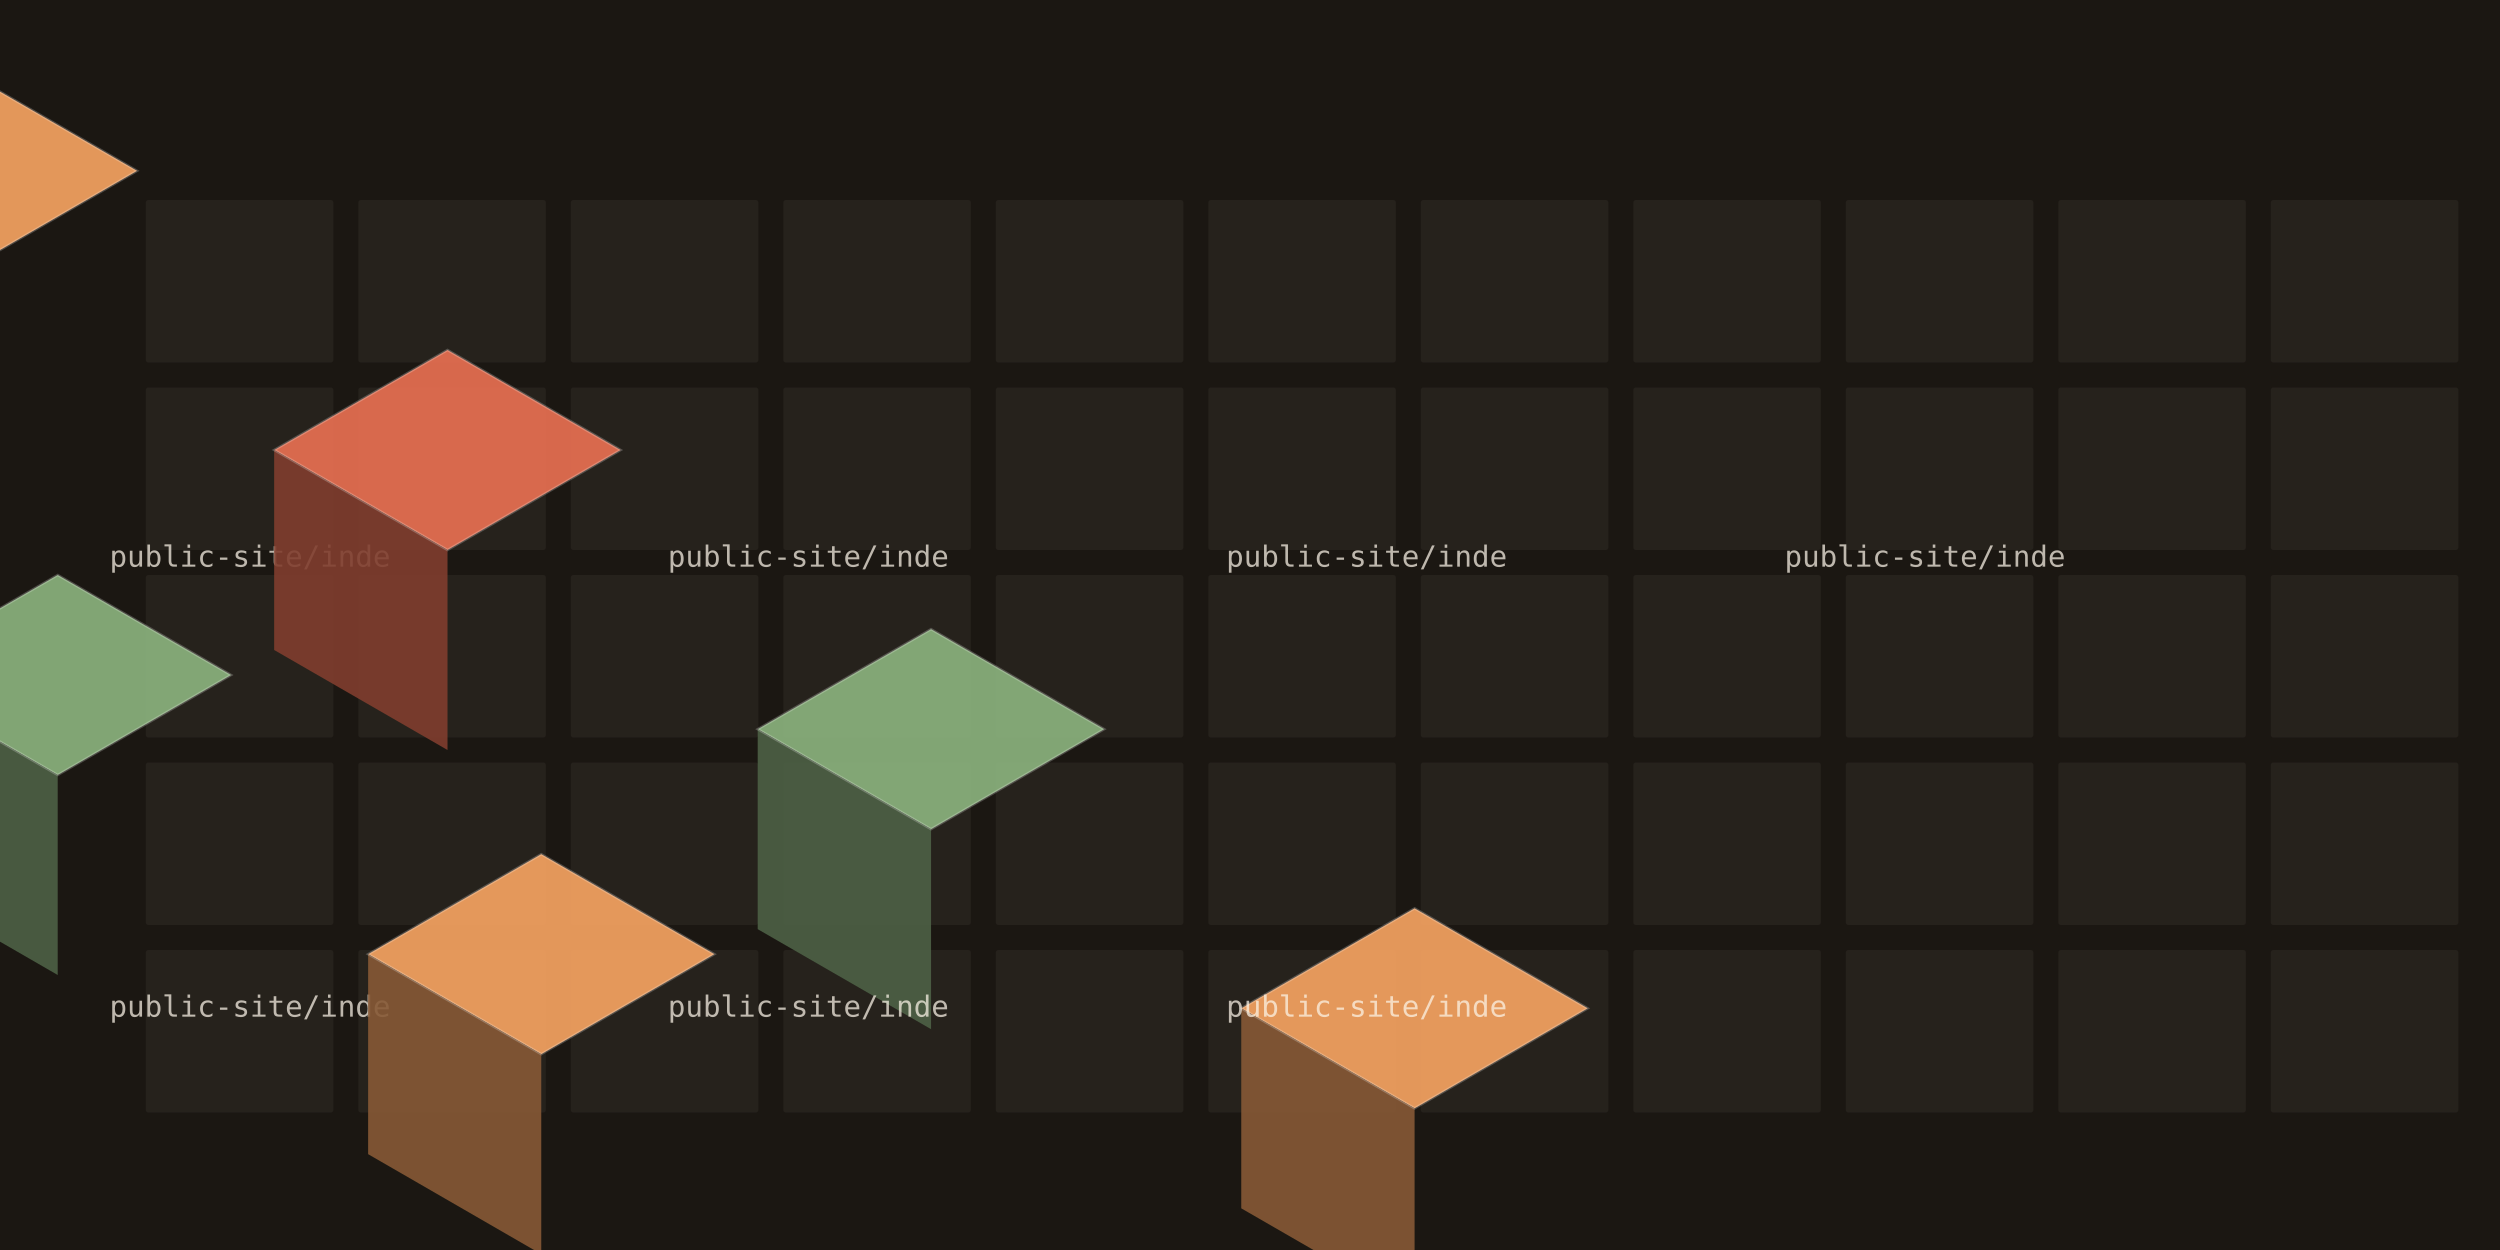
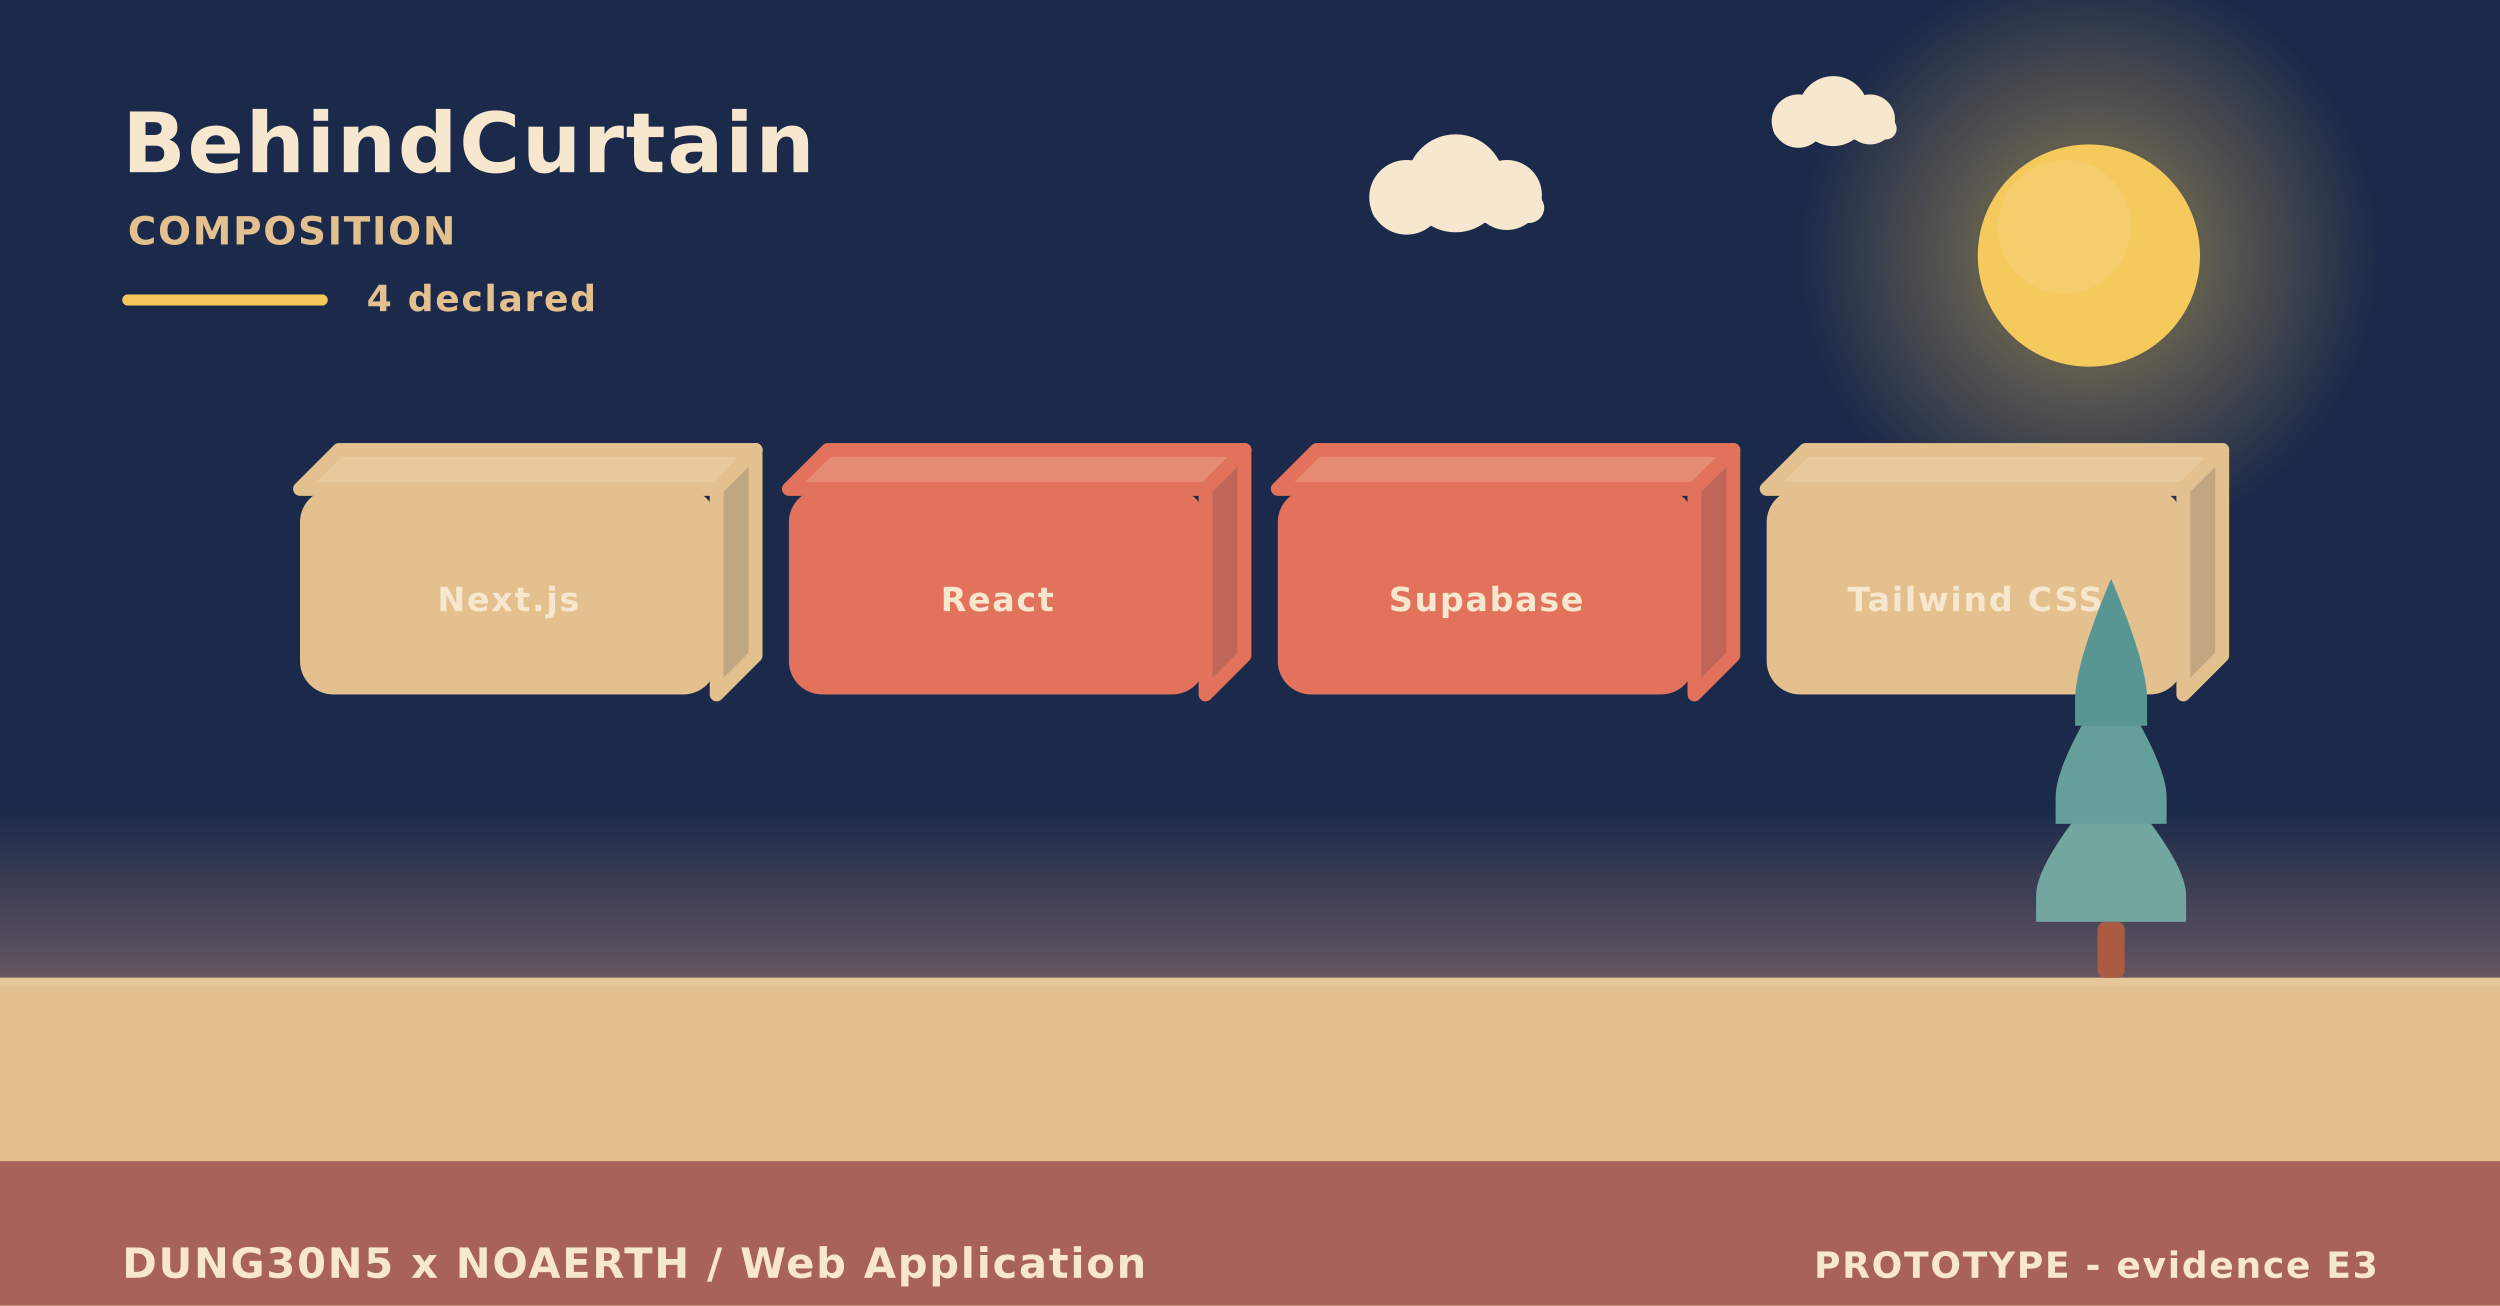
- <svg xmlns="http://www.w3.org/2000/svg" viewBox="0 0 1200 600" width="1200" height="600" role="img" aria-label="BehindCurtain component map">
-   <rect width="1200" height="600" fill="#1b1712" />
-   <defs>
-     <linearGradient id="gc" x1="0" y1="0" x2="1" y2="1">
-       <stop offset="0%" stop-color="#f4a261" />
-       <stop offset="100%" stop-color="#e76f51" />
-     </linearGradient>
-   </defs>
-   <rect x="70.00" y="96.00" width="90.00" height="78.00" rx="1.20" fill="#fdf6e9" opacity="0.05" />
-   <rect x="172.00" y="96.00" width="90.00" height="78.00" rx="1.20" fill="#fdf6e9" opacity="0.05" />
-   <rect x="274.00" y="96.00" width="90.00" height="78.00" rx="1.20" fill="#fdf6e9" opacity="0.05" />
-   <rect x="376.00" y="96.00" width="90.00" height="78.00" rx="1.20" fill="#fdf6e9" opacity="0.05" />
-   <rect x="478.00" y="96.00" width="90.00" height="78.00" rx="1.20" fill="#fdf6e9" opacity="0.05" />
-   <rect x="580.00" y="96.00" width="90.00" height="78.00" rx="1.20" fill="#fdf6e9" opacity="0.05" />
-   <rect x="682.00" y="96.00" width="90.00" height="78.00" rx="1.20" fill="#fdf6e9" opacity="0.05" />
-   <rect x="784.00" y="96.00" width="90.00" height="78.00" rx="1.20" fill="#fdf6e9" opacity="0.05" />
-   <rect x="886.00" y="96.00" width="90.00" height="78.00" rx="1.20" fill="#fdf6e9" opacity="0.05" />
-   <rect x="988.00" y="96.00" width="90.00" height="78.00" rx="1.20" fill="#fdf6e9" opacity="0.05" />
-   <rect x="1090.00" y="96.00" width="90.00" height="78.00" rx="1.20" fill="#fdf6e9" opacity="0.05" />
-   <rect x="70.00" y="186.00" width="90.00" height="78.00" rx="1.20" fill="#fdf6e9" opacity="0.05" />
-   <rect x="172.00" y="186.00" width="90.00" height="78.00" rx="1.20" fill="#fdf6e9" opacity="0.05" />
-   <rect x="274.00" y="186.00" width="90.00" height="78.00" rx="1.20" fill="#fdf6e9" opacity="0.05" />
-   <rect x="376.00" y="186.00" width="90.00" height="78.00" rx="1.20" fill="#fdf6e9" opacity="0.05" />
-   <rect x="478.00" y="186.00" width="90.00" height="78.00" rx="1.20" fill="#fdf6e9" opacity="0.05" />
-   <rect x="580.00" y="186.00" width="90.00" height="78.00" rx="1.20" fill="#fdf6e9" opacity="0.05" />
-   <rect x="682.00" y="186.00" width="90.00" height="78.00" rx="1.20" fill="#fdf6e9" opacity="0.05" />
-   <rect x="784.00" y="186.00" width="90.00" height="78.00" rx="1.20" fill="#fdf6e9" opacity="0.05" />
-   <rect x="886.00" y="186.00" width="90.00" height="78.00" rx="1.20" fill="#fdf6e9" opacity="0.05" />
-   <rect x="988.00" y="186.00" width="90.00" height="78.00" rx="1.20" fill="#fdf6e9" opacity="0.05" />
-   <rect x="1090.00" y="186.00" width="90.00" height="78.00" rx="1.20" fill="#fdf6e9" opacity="0.05" />
-   <rect x="70.00" y="276.00" width="90.00" height="78.00" rx="1.20" fill="#fdf6e9" opacity="0.05" />
-   <rect x="172.00" y="276.00" width="90.00" height="78.00" rx="1.20" fill="#fdf6e9" opacity="0.05" />
-   <rect x="274.00" y="276.00" width="90.00" height="78.00" rx="1.20" fill="#fdf6e9" opacity="0.05" />
-   <rect x="376.00" y="276.00" width="90.00" height="78.00" rx="1.20" fill="#fdf6e9" opacity="0.05" />
-   <rect x="478.00" y="276.00" width="90.00" height="78.00" rx="1.20" fill="#fdf6e9" opacity="0.05" />
-   <rect x="580.00" y="276.00" width="90.00" height="78.00" rx="1.20" fill="#fdf6e9" opacity="0.05" />
-   <rect x="682.00" y="276.00" width="90.00" height="78.00" rx="1.20" fill="#fdf6e9" opacity="0.05" />
-   <rect x="784.00" y="276.00" width="90.00" height="78.00" rx="1.20" fill="#fdf6e9" opacity="0.05" />
-   <rect x="886.00" y="276.00" width="90.00" height="78.00" rx="1.20" fill="#fdf6e9" opacity="0.05" />
-   <rect x="988.00" y="276.00" width="90.00" height="78.00" rx="1.20" fill="#fdf6e9" opacity="0.05" />
-   <rect x="1090.00" y="276.00" width="90.00" height="78.00" rx="1.20" fill="#fdf6e9" opacity="0.05" />
-   <rect x="70.00" y="366.00" width="90.00" height="78.00" rx="1.20" fill="#fdf6e9" opacity="0.05" />
-   <rect x="172.00" y="366.00" width="90.00" height="78.00" rx="1.20" fill="#fdf6e9" opacity="0.05" />
-   <rect x="274.00" y="366.00" width="90.00" height="78.00" rx="1.20" fill="#fdf6e9" opacity="0.05" />
-   <rect x="376.00" y="366.00" width="90.00" height="78.00" rx="1.20" fill="#fdf6e9" opacity="0.05" />
-   <rect x="478.00" y="366.00" width="90.00" height="78.00" rx="1.20" fill="#fdf6e9" opacity="0.05" />
-   <rect x="580.00" y="366.00" width="90.00" height="78.00" rx="1.20" fill="#fdf6e9" opacity="0.05" />
-   <rect x="682.00" y="366.00" width="90.00" height="78.00" rx="1.20" fill="#fdf6e9" opacity="0.05" />
-   <rect x="784.00" y="366.00" width="90.00" height="78.00" rx="1.20" fill="#fdf6e9" opacity="0.05" />
-   <rect x="886.00" y="366.00" width="90.00" height="78.00" rx="1.20" fill="#fdf6e9" opacity="0.05" />
-   <rect x="988.00" y="366.00" width="90.00" height="78.00" rx="1.20" fill="#fdf6e9" opacity="0.05" />
-   <rect x="1090.00" y="366.00" width="90.00" height="78.00" rx="1.20" fill="#fdf6e9" opacity="0.05" />
-   <rect x="70.00" y="456.00" width="90.00" height="78.00" rx="1.20" fill="#fdf6e9" opacity="0.05" />
-   <rect x="172.00" y="456.00" width="90.00" height="78.00" rx="1.20" fill="#fdf6e9" opacity="0.05" />
-   <rect x="274.00" y="456.00" width="90.00" height="78.00" rx="1.20" fill="#fdf6e9" opacity="0.05" />
-   <rect x="376.00" y="456.00" width="90.00" height="78.00" rx="1.20" fill="#fdf6e9" opacity="0.05" />
-   <rect x="478.00" y="456.00" width="90.00" height="78.00" rx="1.20" fill="#fdf6e9" opacity="0.05" />
-   <rect x="580.00" y="456.00" width="90.00" height="78.00" rx="1.20" fill="#fdf6e9" opacity="0.05" />
-   <rect x="682.00" y="456.00" width="90.00" height="78.00" rx="1.20" fill="#fdf6e9" opacity="0.05" />
-   <rect x="784.00" y="456.00" width="90.00" height="78.00" rx="1.20" fill="#fdf6e9" opacity="0.05" />
-   <rect x="886.00" y="456.00" width="90.00" height="78.00" rx="1.20" fill="#fdf6e9" opacity="0.05" />
-   <rect x="988.00" y="456.00" width="90.00" height="78.00" rx="1.20" fill="#fdf6e9" opacity="0.05" />
-   <rect x="1090.00" y="456.00" width="90.00" height="78.00" rx="1.20" fill="#fdf6e9" opacity="0.05" />
-   <g transform="rotate(0 120 140)">
-     <polygon points="-17.3,34.0 65.8,82.0 -17.3,130.0 -100.5,82.0" fill="#f4a261" opacity="0.92" />
-     <polygon points="-100.5,82.0 -17.3,130.0 -17.3,226.0 -100.5,178.0" fill="#865935" opacity="0.9" />
-     <polygon points="-17.3,34.0 65.8,82.0 -17.3,130.0 -100.5,82.0" fill="none" stroke="rgba(255,255,255,0.220)" stroke-width="1.2" />
+ <svg xmlns="http://www.w3.org/2000/svg" width="900" height="470" viewBox="0 0 900 470" role="img" aria-label="BehindCurtain - how it is composed">
+   <linearGradient id="skyc" x1="0" y1="0" x2="0" y2="1">
+     <stop offset="0" stop-color="#1b2a4a" />
+     <stop offset="0.62" stop-color="#1b2a4a" />
+     <stop offset="1" stop-color="#f3ad8a" />
+   </linearGradient>
+   <rect width="900" height="470" fill="url(#skyc)" />
+   <radialGradient id="sunc">
+     <stop offset="0.35" stop-color="#f5c95c" stop-opacity="0.34" />
+     <stop offset="1" stop-color="#f5c95c" stop-opacity="0" />
+   </radialGradient>
+   <circle cx="752" cy="92" r="104" fill="url(#sunc)" />
+   <circle cx="752" cy="92" r="40" fill="#f5c95c" />
+   <circle cx="743.2" cy="81.6" r="24" fill="#f5d27e" opacity="0.5" />
+   <g>
+     <circle cx="524" cy="66" r="17.64" fill="#f6e7ce" />
+     <circle cx="506.36" cy="71.04" r="13.44" fill="#f6e7ce" />
+     <circle cx="542.48" cy="70.2" r="12.6" fill="#f6e7ce" />
+     <rect x="493.76" y="69.36" width="62.16" height="10.92" rx="5.46" fill="#f6e7ce" />
  </g>
-   <text x="120" y="272" font-family="ui-monospace,Menlo,monospace" font-size="14" fill="rgba(253,246,233,0.720)" text-anchor="middle">public-site/inde</text>
-   <g transform="rotate(0 388 140)">
-     <polygon points="214.8,168.0 297.9,216.0 214.8,264.0 131.6,216.0" fill="#e76f51" opacity="0.92" />
-     <polygon points="131.6,216.0 214.8,264.0 214.8,360.0 131.6,312.0" fill="#7f3d2d" opacity="0.9" />
-     <polygon points="214.8,168.0 297.9,216.0 214.8,264.0 131.6,216.0" fill="none" stroke="rgba(255,255,255,0.220)" stroke-width="1.2" />
+   <g>
+     <circle cx="660" cy="40" r="12.6" fill="#f6e7ce" />
+     <circle cx="647.4" cy="43.6" r="9.6" fill="#f6e7ce" />
+     <circle cx="673.2" cy="43" r="9" fill="#f6e7ce" />
+     <rect x="638.4" y="42.4" width="44.4" height="7.8" rx="3.9" fill="#f6e7ce" />
  </g>
-   <text x="388" y="272" font-family="ui-monospace,Menlo,monospace" font-size="14" fill="rgba(253,246,233,0.720)" text-anchor="middle">public-site/inde</text>
-   <g transform="rotate(0 656 140)">
-     <polygon points="446.9,302.0 530.0,350.0 446.9,398.0 363.7,350.0" fill="#8ab17d" opacity="0.92" />
-     <polygon points="363.7,350.0 446.9,398.0 446.9,494.0 363.7,446.0" fill="#4c6145" opacity="0.9" />
-     <polygon points="446.9,302.0 530.0,350.0 446.9,398.0 363.7,350.0" fill="none" stroke="rgba(255,255,255,0.220)" stroke-width="1.2" />
-   </g>
-   <text x="656" y="272" font-family="ui-monospace,Menlo,monospace" font-size="14" fill="rgba(253,246,233,0.720)" text-anchor="middle">public-site/inde</text>
-   <g transform="rotate(0 924 140)">
-     <polygon points="679.0,436.0 762.1,484.0 679.0,532.0 595.8,484.0" fill="#f4a261" opacity="0.92" />
-     <polygon points="595.8,484.0 679.0,532.0 679.0,628.0 595.8,580.0" fill="#865935" opacity="0.9" />
-     <polygon points="679.0,436.0 762.1,484.0 679.0,532.0 595.8,484.0" fill="none" stroke="rgba(255,255,255,0.220)" stroke-width="1.2" />
-   </g>
-   <text x="924" y="272" font-family="ui-monospace,Menlo,monospace" font-size="14" fill="rgba(253,246,233,0.720)" text-anchor="middle">public-site/inde</text>
-   <g transform="rotate(0 120 356)">
-     <polygon points="-204.4,142.0 -121.2,190.0 -204.4,238.0 -287.5,190.0" fill="#e76f51" opacity="0.92" />
-     <polygon points="-287.5,190.0 -204.4,238.0 -204.4,334.0 -287.5,286.0" fill="#7f3d2d" opacity="0.9" />
-     <polygon points="-204.4,142.0 -121.2,190.0 -204.4,238.0 -287.5,190.0" fill="none" stroke="rgba(255,255,255,0.220)" stroke-width="1.2" />
-   </g>
-   <text x="120" y="488" font-family="ui-monospace,Menlo,monospace" font-size="14" fill="rgba(253,246,233,0.720)" text-anchor="middle">public-site/inde</text>
-   <g transform="rotate(0 388 356)">
-     <polygon points="27.7,276.0 110.9,324.0 27.7,372.0 -55.4,324.0" fill="#8ab17d" opacity="0.92" />
-     <polygon points="-55.4,324.0 27.7,372.0 27.7,468.0 -55.4,420.0" fill="#4c6145" opacity="0.9" />
-     <polygon points="27.7,276.0 110.9,324.0 27.7,372.0 -55.4,324.0" fill="none" stroke="rgba(255,255,255,0.220)" stroke-width="1.2" />
-   </g>
-   <text x="388" y="488" font-family="ui-monospace,Menlo,monospace" font-size="14" fill="rgba(253,246,233,0.720)" text-anchor="middle">public-site/inde</text>
-   <g transform="rotate(0 656 356)">
-     <polygon points="259.8,410.0 342.9,458.0 259.8,506.0 176.7,458.0" fill="#f4a261" opacity="0.92" />
-     <polygon points="176.7,458.0 259.8,506.0 259.8,602.0 176.7,554.0" fill="#865935" opacity="0.9" />
-     <polygon points="259.8,410.0 342.9,458.0 259.8,506.0 176.7,458.0" fill="none" stroke="rgba(255,255,255,0.220)" stroke-width="1.2" />
-   </g>
-   <text x="656" y="488" font-family="ui-monospace,Menlo,monospace" font-size="14" fill="rgba(253,246,233,0.720)" text-anchor="middle">public-site/inde</text>
+   <rect x="0" y="352" width="900" height="118" fill="#e3c08d" />
+   <rect x="0" y="352" width="900" height="3" fill="#e6c596" />
+   <text x="44" y="62" font-family="Verdana,DejaVu Sans,sans-serif" font-size="30" font-weight="700" letter-spacing="0.6" fill="#f6e7ce" text-anchor="start">BehindCurtain</text>
+   <text x="46" y="88" font-family="Verdana,DejaVu Sans,sans-serif" font-size="14" font-weight="700" letter-spacing="0.6" fill="#e3c08d" text-anchor="start">COMPOSITION</text>
+   <rect x="44" y="106" width="74" height="4" rx="2" fill="#f5c95c" />
+   <text x="132" y="112" font-family="Verdana,DejaVu Sans,sans-serif" font-size="13" font-weight="700" letter-spacing="0.6" fill="#e3c08d" text-anchor="start">4 declared</text>
+   <path d="M108,176 L258,176 L272,162 L122,162 Z" fill="#e7c99b" stroke="#e3c08d" stroke-width="5" stroke-linejoin="round" />
+   <path d="M258,176 L272,162 L272,236 L258,250 Z" fill="#c1a682" stroke="#e3c08d" stroke-width="5" stroke-linejoin="round" />
+   <rect x="108" y="176" width="150" height="74" rx="12" fill="#e3c08d" />
+   <text x="183" y="220" font-family="Verdana,DejaVu Sans,sans-serif" font-size="12" font-weight="700" letter-spacing="0.6" fill="#f6e7ce" text-anchor="middle">Next.js</text>
+   <path d="M284,176 L434,176 L448,162 L298,162 Z" fill="#e68c74" stroke="#e2725b" stroke-width="5" stroke-linejoin="round" />
+   <path d="M434,176 L448,162 L448,236 L434,250 Z" fill="#c06658" stroke="#e2725b" stroke-width="5" stroke-linejoin="round" />
+   <rect x="284" y="176" width="150" height="74" rx="12" fill="#e2725b" />
+   <text x="359" y="220" font-family="Verdana,DejaVu Sans,sans-serif" font-size="12" font-weight="700" letter-spacing="0.6" fill="#f6e7ce" text-anchor="middle">React</text>
+   <path d="M460,176 L610,176 L624,162 L474,162 Z" fill="#e68c74" stroke="#e2725b" stroke-width="5" stroke-linejoin="round" />
+   <path d="M610,176 L624,162 L624,236 L610,250 Z" fill="#c06658" stroke="#e2725b" stroke-width="5" stroke-linejoin="round" />
+   <rect x="460" y="176" width="150" height="74" rx="12" fill="#e2725b" />
+   <text x="535" y="220" font-family="Verdana,DejaVu Sans,sans-serif" font-size="12" font-weight="700" letter-spacing="0.6" fill="#f6e7ce" text-anchor="middle">Supabase</text>
+   <path d="M636,176 L786,176 L800,162 L650,162 Z" fill="#e7c99b" stroke="#e3c08d" stroke-width="5" stroke-linejoin="round" />
+   <path d="M786,176 L800,162 L800,236 L786,250 Z" fill="#c1a682" stroke="#e3c08d" stroke-width="5" stroke-linejoin="round" />
+   <rect x="636" y="176" width="150" height="74" rx="12" fill="#e3c08d" />
+   <text x="711" y="220" font-family="Verdana,DejaVu Sans,sans-serif" font-size="12" font-weight="700" letter-spacing="0.6" fill="#f6e7ce" text-anchor="middle">Tailwind CSS</text>
+   <rect x="755.14" y="331.84" width="9.72" height="20.16" rx="2.7" fill="#ac5b43" />
+   <path d="M760,278.92 Q733,309.61 733,322.31 Q733,331.84 733,331.84 L787,331.84 Q787,331.84 787,322.31 Q787,309.61 760,278.92 Z" fill="#74a6a0" />
+   <path d="M760,243.64 Q740.02,274.33 740.02,287.03 Q740.02,296.56 740.02,296.56 L779.98,296.56 Q779.98,296.56 779.98,287.03 Q779.98,274.33 760,243.64 Z" fill="#649f9a" />
+   <path d="M760,208.36 Q747.04,239.05 747.04,251.75 Q747.04,261.28 747.04,261.28 L772.96,261.28 Q772.96,261.28 772.96,251.75 Q772.96,239.05 760,208.36 Z" fill="#589694" />
+   <rect x="0" y="418" width="900" height="52" rx="0" fill="#a65c56" opacity="0.94" />
+   <text x="44" y="460" font-family="Verdana,DejaVu Sans,sans-serif" font-size="15" font-weight="700" letter-spacing="0.6" fill="#f6e7ce" text-anchor="start">DUNG30N5 x NOAERTH  /  Web Application</text>
+   <text x="856" y="460" font-family="Verdana,DejaVu Sans,sans-serif" font-size="13" font-weight="700" letter-spacing="0.6" fill="#f6e7ce" text-anchor="end">PROTOTYPE  -  evidence E3</text>
</svg>
